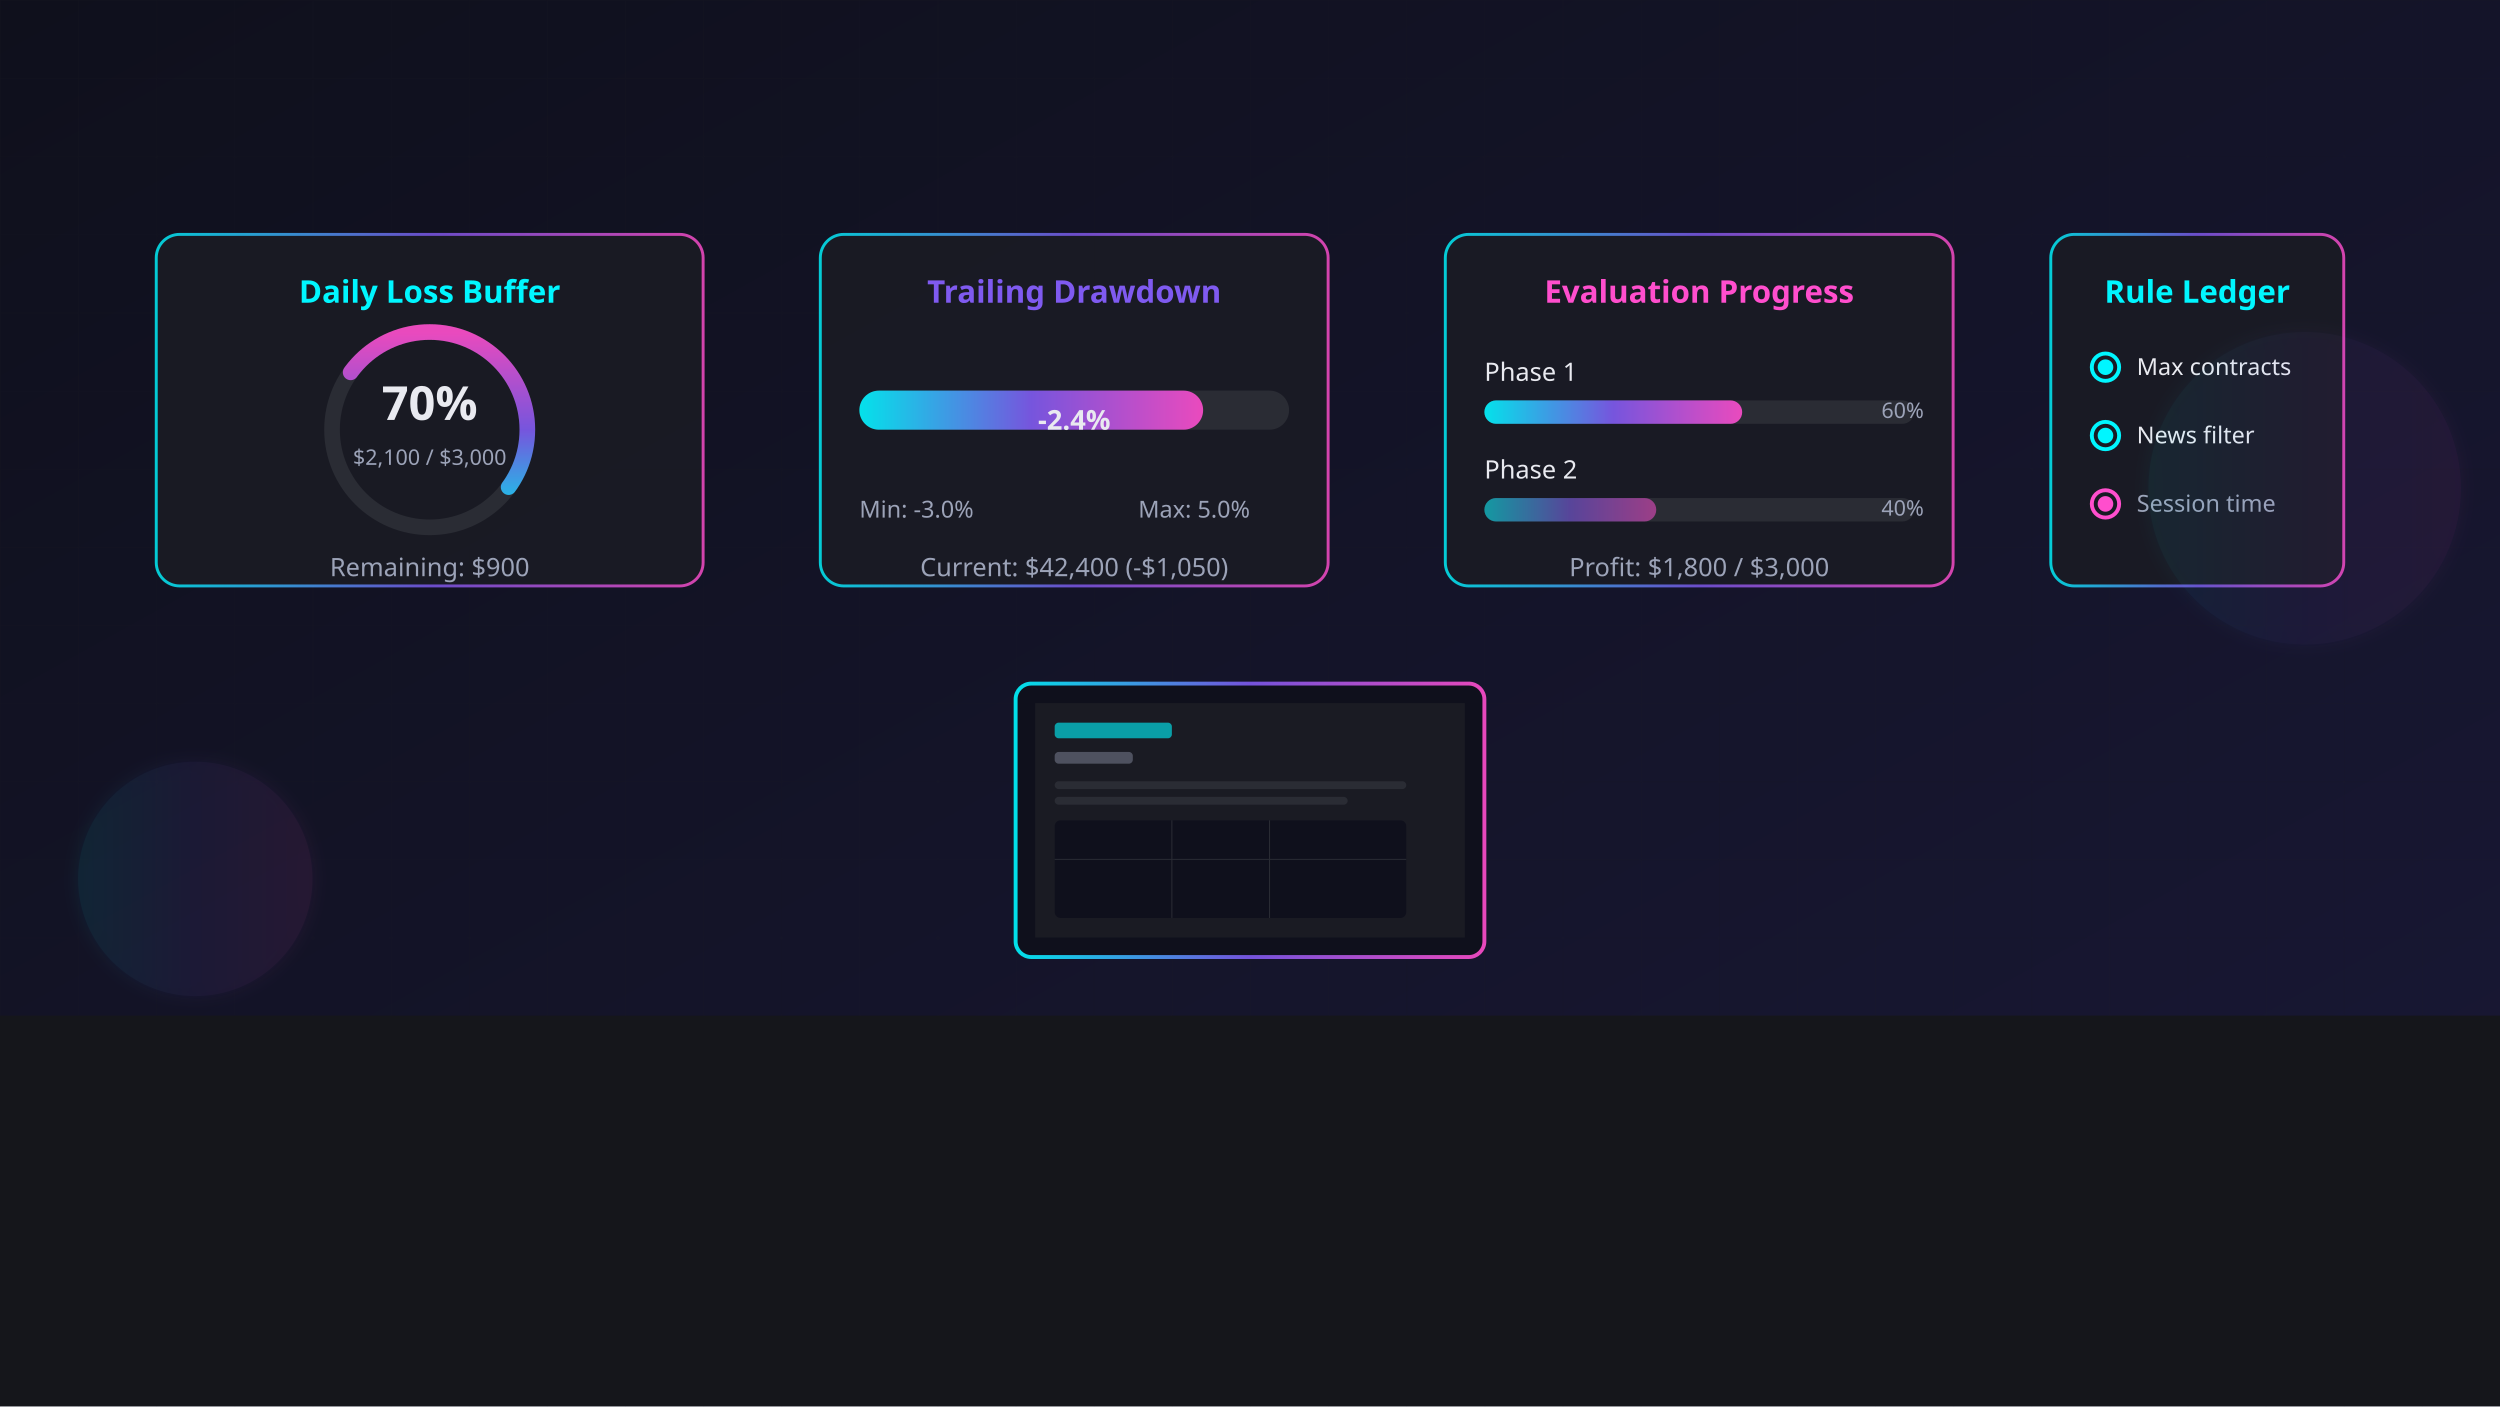
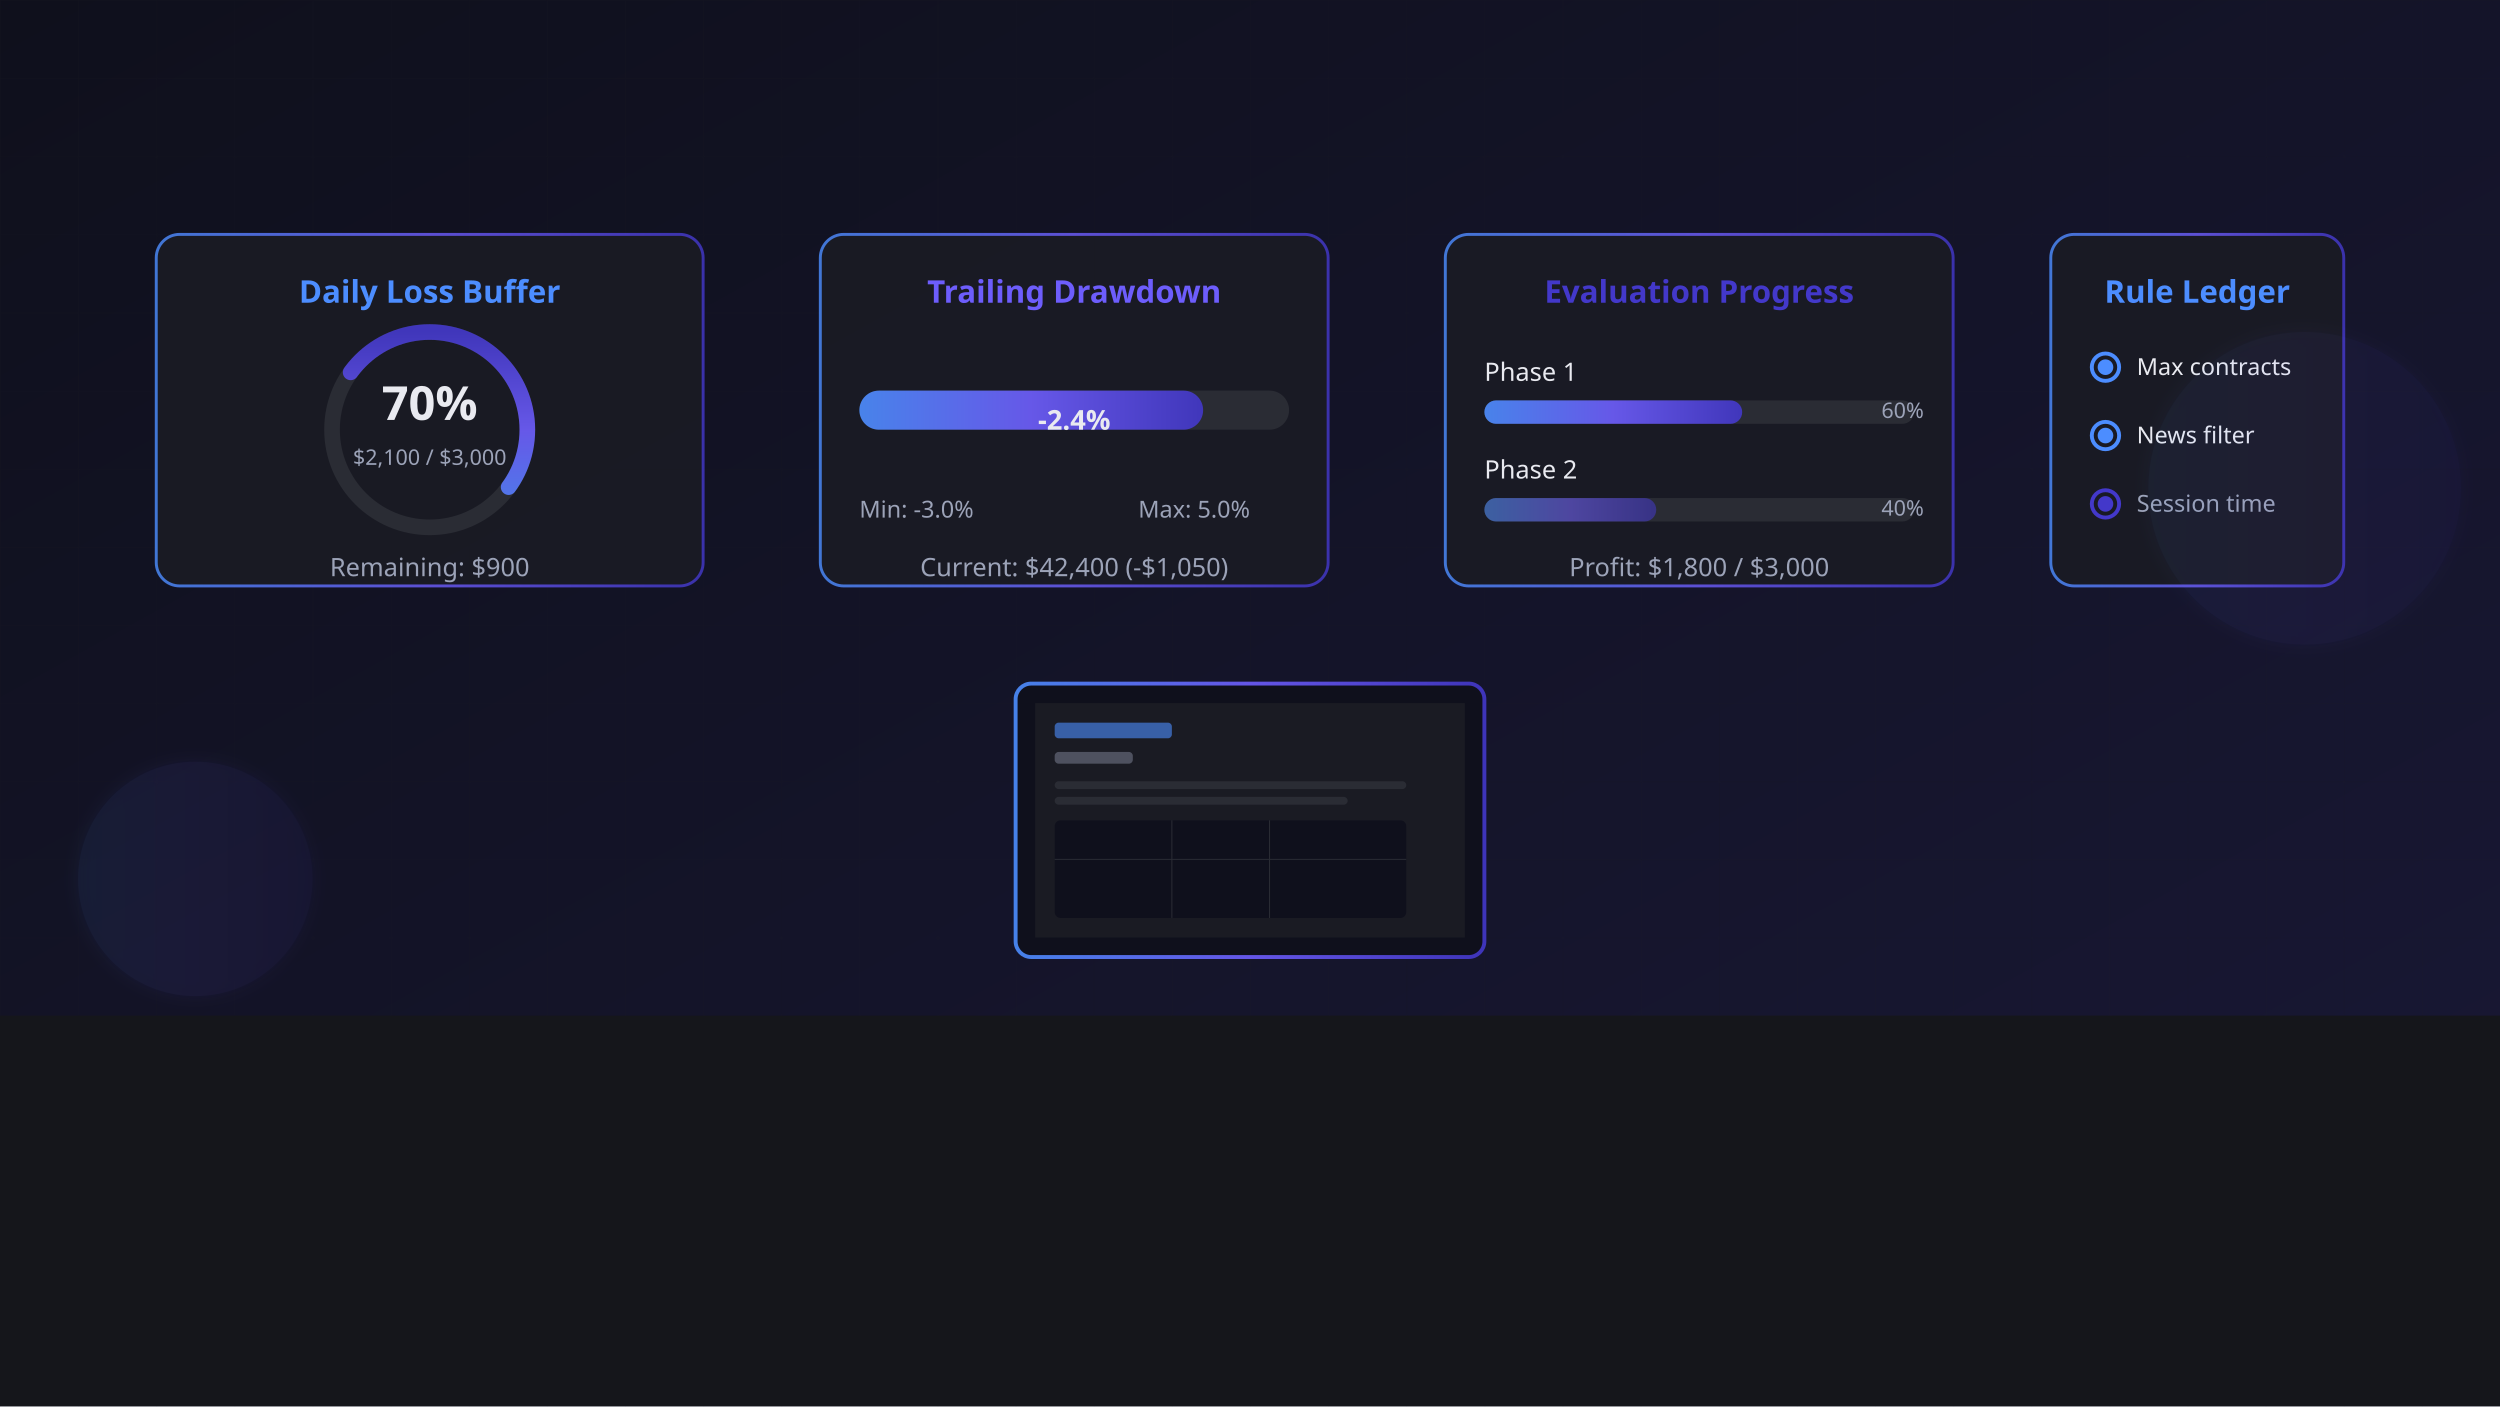
<svg xmlns="http://www.w3.org/2000/svg" viewBox="0 0 1280 720">
  <defs>
    <linearGradient id="bg-gradient" x1="0%" y1="0%" x2="100%" y2="100%">
      <stop offset="0%" style="stop-color:#0f101c;stop-opacity:1" />
      <stop offset="100%" style="stop-color:#191836;stop-opacity:1" />
    </linearGradient>
    <linearGradient id="accent-gradient" x1="0%" y1="0%" x2="100%" y2="0%">
-       <stop offset="0%" style="stop-color:#00f6ff;stop-opacity:0.9" />
-       <stop offset="50%" style="stop-color:#7f5af0;stop-opacity:0.9" />
-       <stop offset="100%" style="stop-color:#ff4ecd;stop-opacity:0.9" />
+       <stop offset="0%" style="stop-color:#4c8dff;stop-opacity:0.9" />
+       <stop offset="50%" style="stop-color:#6d5dfc;stop-opacity:0.9" />
+       <stop offset="100%" style="stop-color:#4338ca;stop-opacity:0.9" />
    </linearGradient>
    <filter id="glow">
      <feGaussianBlur stdDeviation="4" result="coloredBlur" />
      <feMerge>
        <feMergeNode in="coloredBlur" />
        <feMergeNode in="SourceGraphic" />
      </feMerge>
    </filter>
  </defs>
  <rect width="1280" height="720" fill="url(#bg-gradient)" />
  <pattern id="grid" width="40" height="40" patternUnits="userSpaceOnUse">
    <path d="M 40 0 L 0 0 0 40" fill="none" stroke="#1a1b23" stroke-width="0.5" />
  </pattern>
  <rect width="1280" height="720" fill="url(#grid)" opacity="0.3" />
  <rect x="0" y="520" width="1280" height="200" fill="#15161b" />
  <line x1="0" y1="520" x2="1280" y2="520" stroke="url(#accent-gradient)" stroke-width="2" />
  <g transform="translate(80, 120)">
    <rect x="0" y="0" width="280" height="180" rx="12" fill="#1a1b23" stroke="url(#accent-gradient)" stroke-width="1.5" opacity="0.9" />
-     <text x="140" y="35" fill="#00f6ff" font-family="system-ui, sans-serif" font-size="16" font-weight="600" text-anchor="middle">Daily Loss Buffer</text>
+     <text x="140" y="35" fill="#4c8dff" font-family="system-ui, sans-serif" font-size="16" font-weight="600" text-anchor="middle">Daily Loss Buffer</text>
    <g transform="translate(140, 100)">
      <circle cx="0" cy="0" r="50" fill="none" stroke="#2a2c34" stroke-width="8" />
      <circle cx="0" cy="0" r="50" fill="none" stroke="url(#accent-gradient)" stroke-width="8" stroke-dasharray="157" stroke-dashoffset="47" transform="rotate(-90)" stroke-linecap="round" />
      <text x="0" y="-5" fill="#e9eaf0" font-family="system-ui, sans-serif" font-size="24" font-weight="700" text-anchor="middle">70%</text>
      <text x="0" y="18" fill="#9ca3b8" font-family="system-ui, sans-serif" font-size="11" text-anchor="middle">$2,100 / $3,000</text>
    </g>
    <text x="140" y="175" fill="#9ca3b8" font-family="system-ui, sans-serif" font-size="13" text-anchor="middle">Remaining: $900</text>
  </g>
  <g transform="translate(420, 120)">
    <rect x="0" y="0" width="260" height="180" rx="12" fill="#1a1b23" stroke="url(#accent-gradient)" stroke-width="1.5" opacity="0.9" />
-     <text x="130" y="35" fill="#7f5af0" font-family="system-ui, sans-serif" font-size="16" font-weight="600" text-anchor="middle">Trailing Drawdown</text>
+     <text x="130" y="35" fill="#6d5dfc" font-family="system-ui, sans-serif" font-size="16" font-weight="600" text-anchor="middle">Trailing Drawdown</text>
    <rect x="20" y="80" width="220" height="20" rx="10" fill="#2a2c34" />
    <rect x="20" y="80" width="176" height="20" rx="10" fill="url(#accent-gradient)" />
    <text x="130" y="100" fill="#e9eaf0" font-family="system-ui, sans-serif" font-size="14" font-weight="600" text-anchor="middle">-2.4%</text>
    <text x="20" y="145" fill="#9ca3b8" font-family="system-ui, sans-serif" font-size="12">Min: -3.0%</text>
    <text x="220" y="145" fill="#9ca3b8" font-family="system-ui, sans-serif" font-size="12" text-anchor="end">Max: 5.0%</text>
    <text x="130" y="175" fill="#9ca3b8" font-family="system-ui, sans-serif" font-size="13" text-anchor="middle">Current: $42,400 (-$1,050)</text>
  </g>
  <g transform="translate(740, 120)">
    <rect x="0" y="0" width="260" height="180" rx="12" fill="#1a1b23" stroke="url(#accent-gradient)" stroke-width="1.5" opacity="0.9" />
-     <text x="130" y="35" fill="#ff4ecd" font-family="system-ui, sans-serif" font-size="16" font-weight="600" text-anchor="middle">Evaluation Progress</text>
+     <text x="130" y="35" fill="#4338ca" font-family="system-ui, sans-serif" font-size="16" font-weight="600" text-anchor="middle">Evaluation Progress</text>
    <text x="20" y="75" fill="#e9eaf0" font-family="system-ui, sans-serif" font-size="13" font-weight="500">Phase 1</text>
    <rect x="20" y="85" width="220" height="12" rx="6" fill="#2a2c34" />
    <rect x="20" y="85" width="132" height="12" rx="6" fill="url(#accent-gradient)" />
    <text x="245" y="94" fill="#9ca3b8" font-family="system-ui, sans-serif" font-size="11" text-anchor="end">60%</text>
    <text x="20" y="125" fill="#e9eaf0" font-family="system-ui, sans-serif" font-size="13" font-weight="500">Phase 2</text>
    <rect x="20" y="135" width="220" height="12" rx="6" fill="#2a2c34" />
    <rect x="20" y="135" width="88" height="12" rx="6" fill="url(#accent-gradient)" opacity="0.6" />
    <text x="245" y="144" fill="#9ca3b8" font-family="system-ui, sans-serif" font-size="11" text-anchor="end">40%</text>
    <text x="130" y="175" fill="#9ca3b8" font-family="system-ui, sans-serif" font-size="13" text-anchor="middle">Profit: $1,800 / $3,000</text>
  </g>
  <g transform="translate(1050, 120)">
    <rect x="0" y="0" width="150" height="180" rx="12" fill="#1a1b23" stroke="url(#accent-gradient)" stroke-width="1.5" opacity="0.9" />
-     <text x="75" y="35" fill="#00f6ff" font-family="system-ui, sans-serif" font-size="16" font-weight="600" text-anchor="middle">Rule Ledger</text>
+     <text x="75" y="35" fill="#4c8dff" font-family="system-ui, sans-serif" font-size="16" font-weight="600" text-anchor="middle">Rule Ledger</text>
    <g transform="translate(20, 60)">
-       <circle cx="8" cy="8" r="7" fill="none" stroke="#00f6ff" stroke-width="2" />
-       <circle cx="8" cy="8" r="4" fill="#00f6ff" />
+       <circle cx="8" cy="8" r="7" fill="none" stroke="#4c8dff" stroke-width="2" />
+       <circle cx="8" cy="8" r="4" fill="#4c8dff" />
      <text x="24" y="12" fill="#e9eaf0" font-family="system-ui, sans-serif" font-size="12">Max contracts</text>
    </g>
    <g transform="translate(20, 95)">
-       <circle cx="8" cy="8" r="7" fill="none" stroke="#00f6ff" stroke-width="2" />
-       <circle cx="8" cy="8" r="4" fill="#00f6ff" />
+       <circle cx="8" cy="8" r="7" fill="none" stroke="#4c8dff" stroke-width="2" />
+       <circle cx="8" cy="8" r="4" fill="#4c8dff" />
      <text x="24" y="12" fill="#e9eaf0" font-family="system-ui, sans-serif" font-size="12">News filter</text>
    </g>
    <g transform="translate(20, 130)">
-       <circle cx="8" cy="8" r="7" fill="none" stroke="#ff4ecd" stroke-width="2" />
-       <circle cx="8" cy="8" r="4" fill="#ff4ecd" />
+       <circle cx="8" cy="8" r="7" fill="none" stroke="#4338ca" stroke-width="2" />
+       <circle cx="8" cy="8" r="4" fill="#4338ca" />
      <text x="24" y="12" fill="#9ca3b8" font-family="system-ui, sans-serif" font-size="12">Session time</text>
    </g>
  </g>
  <g transform="translate(520, 350)">
    <rect x="0" y="0" width="240" height="140" rx="8" fill="#0f101c" stroke="url(#accent-gradient)" stroke-width="2" />
    <rect x="10" y="10" width="220" height="120" fill="#1a1b23" />
-     <rect x="20" y="20" width="60" height="8" rx="2" fill="#00f6ff" opacity="0.6" />
+     <rect x="20" y="20" width="60" height="8" rx="2" fill="#4c8dff" opacity="0.6" />
    <rect x="20" y="35" width="40" height="6" rx="2" fill="#9ca3b8" opacity="0.4" />
    <rect x="20" y="50" width="180" height="4" rx="2" fill="#2a2c34" />
    <rect x="20" y="58" width="150" height="4" rx="2" fill="#2a2c34" />
    <rect x="20" y="70" width="180" height="50" rx="3" fill="#0f101c" />
    <line x1="20" y1="90" x2="200" y2="90" stroke="#2a2c34" stroke-width="0.5" />
    <line x1="80" y1="70" x2="80" y2="120" stroke="#2a2c34" stroke-width="0.5" />
    <line x1="130" y1="70" x2="130" y2="120" stroke="#2a2c34" stroke-width="0.5" />
  </g>
  <circle cx="100" cy="450" r="60" fill="url(#accent-gradient)" opacity="0.08" filter="url(#glow)" />
  <circle cx="1180" cy="250" r="80" fill="url(#accent-gradient)" opacity="0.06" filter="url(#glow)" />
</svg>
